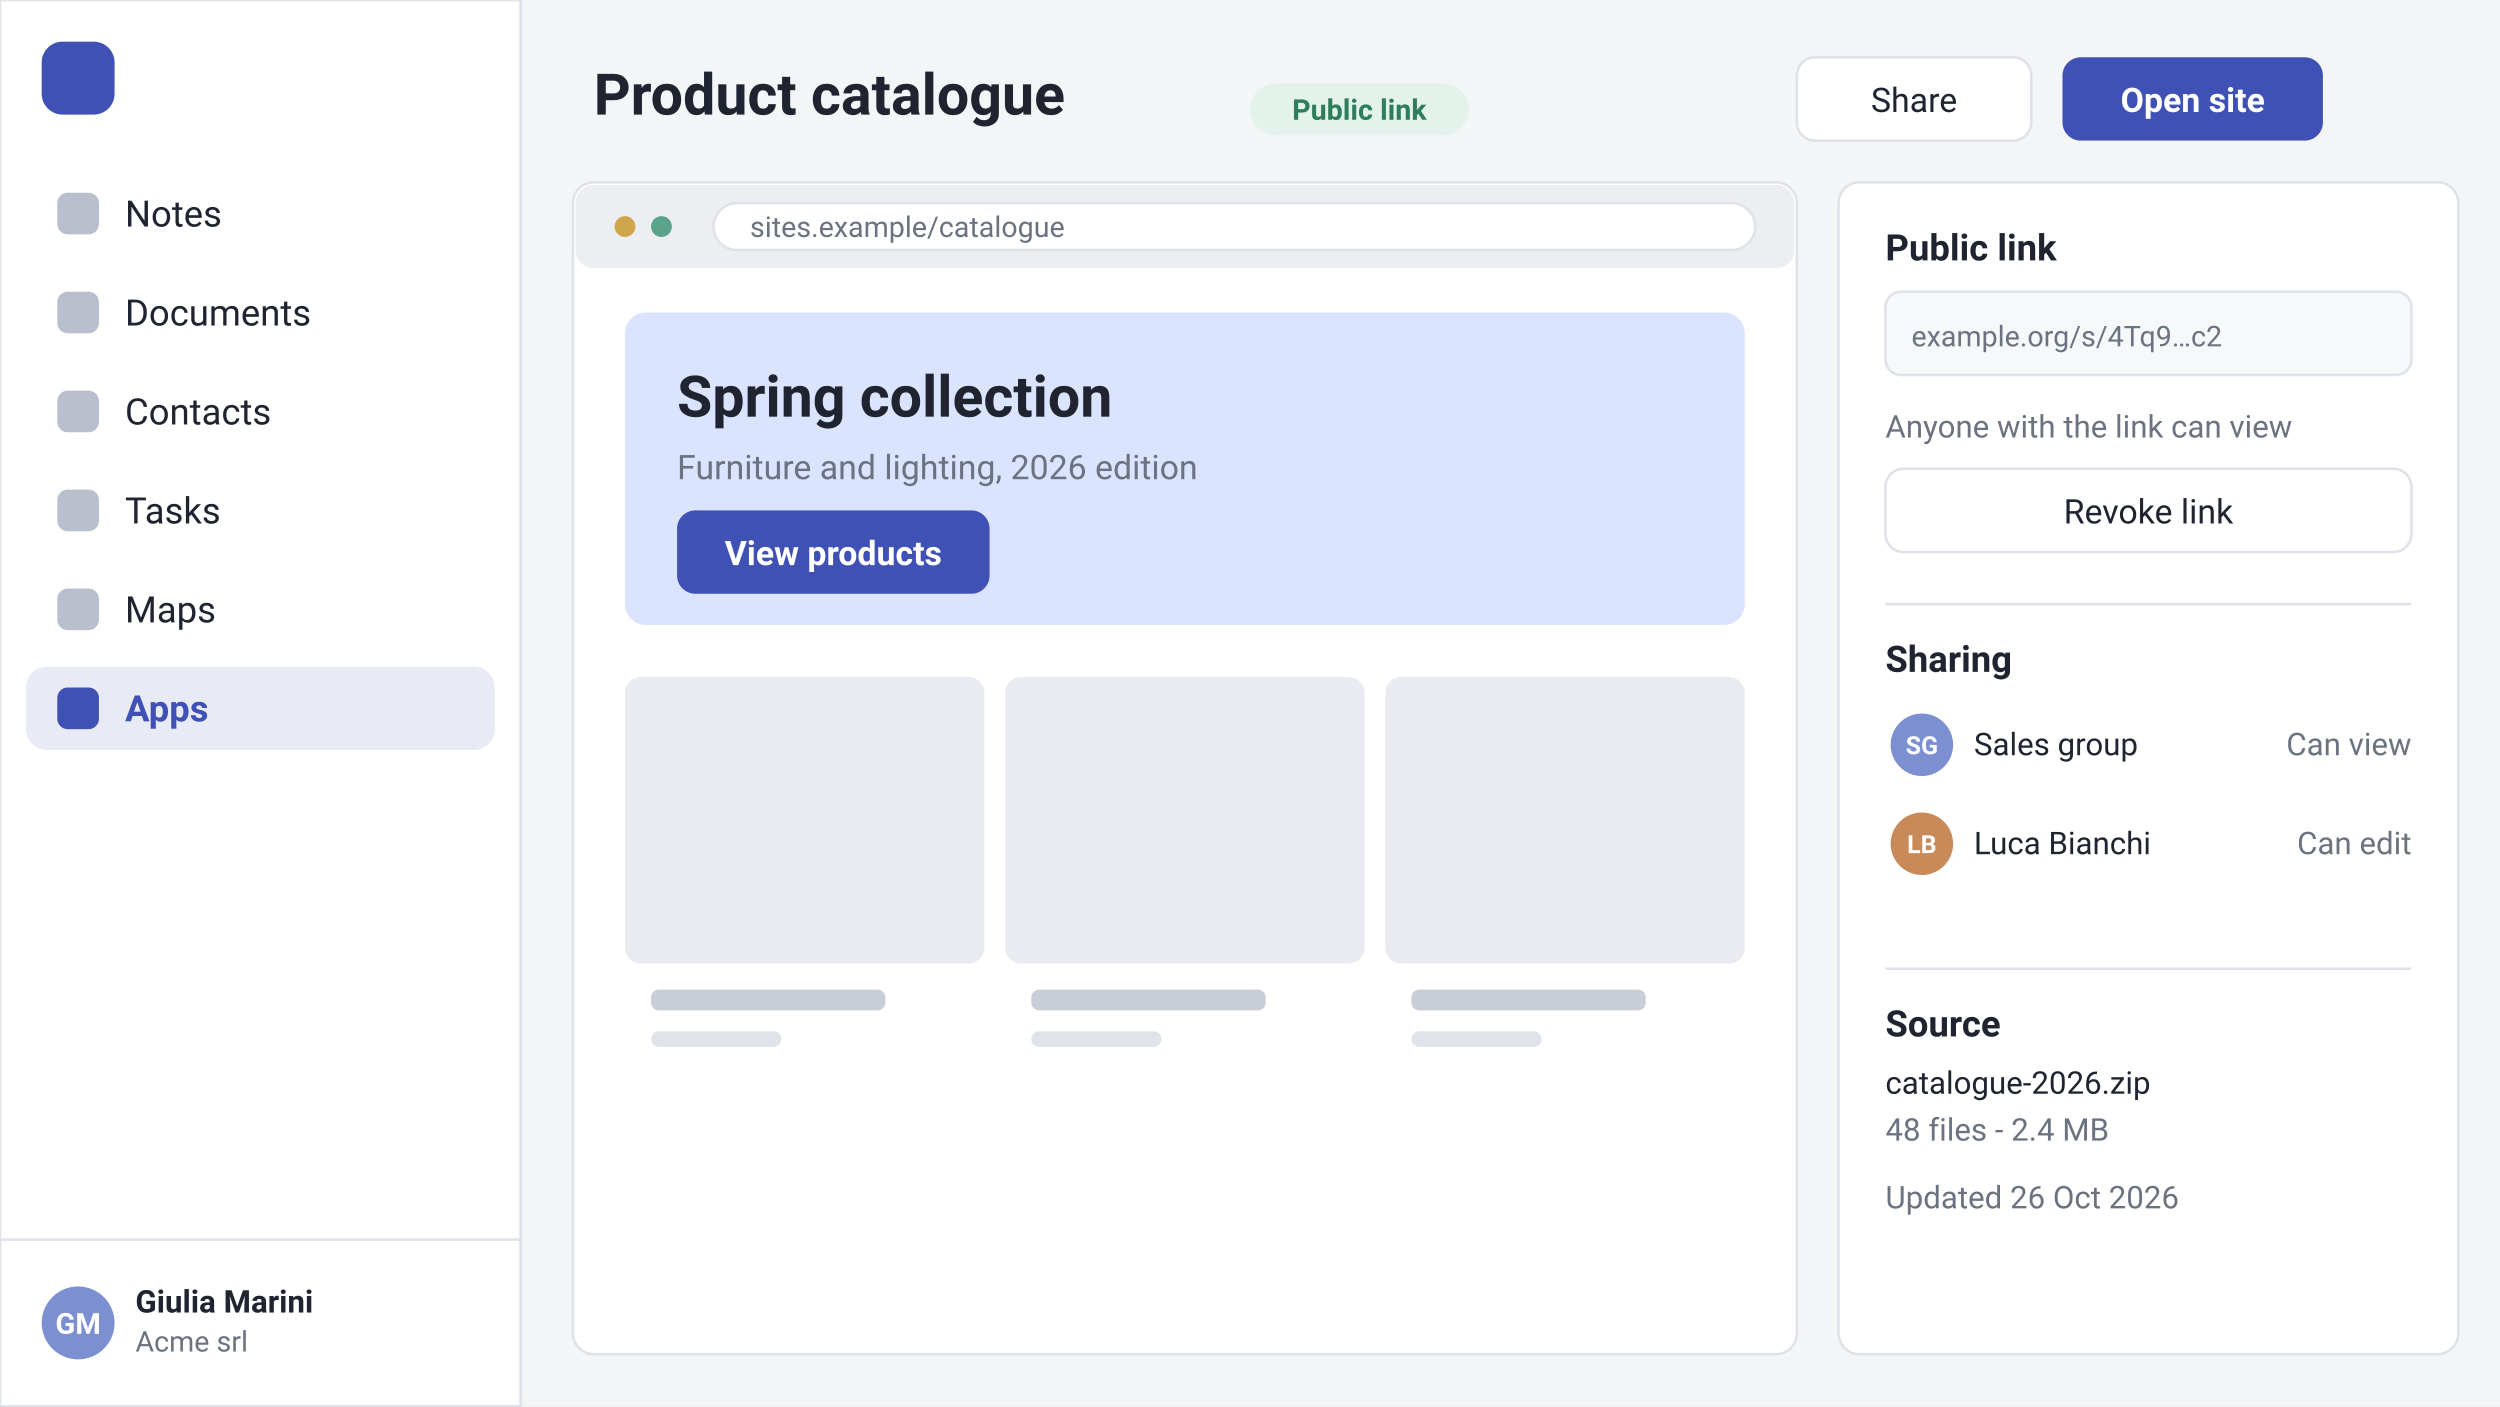
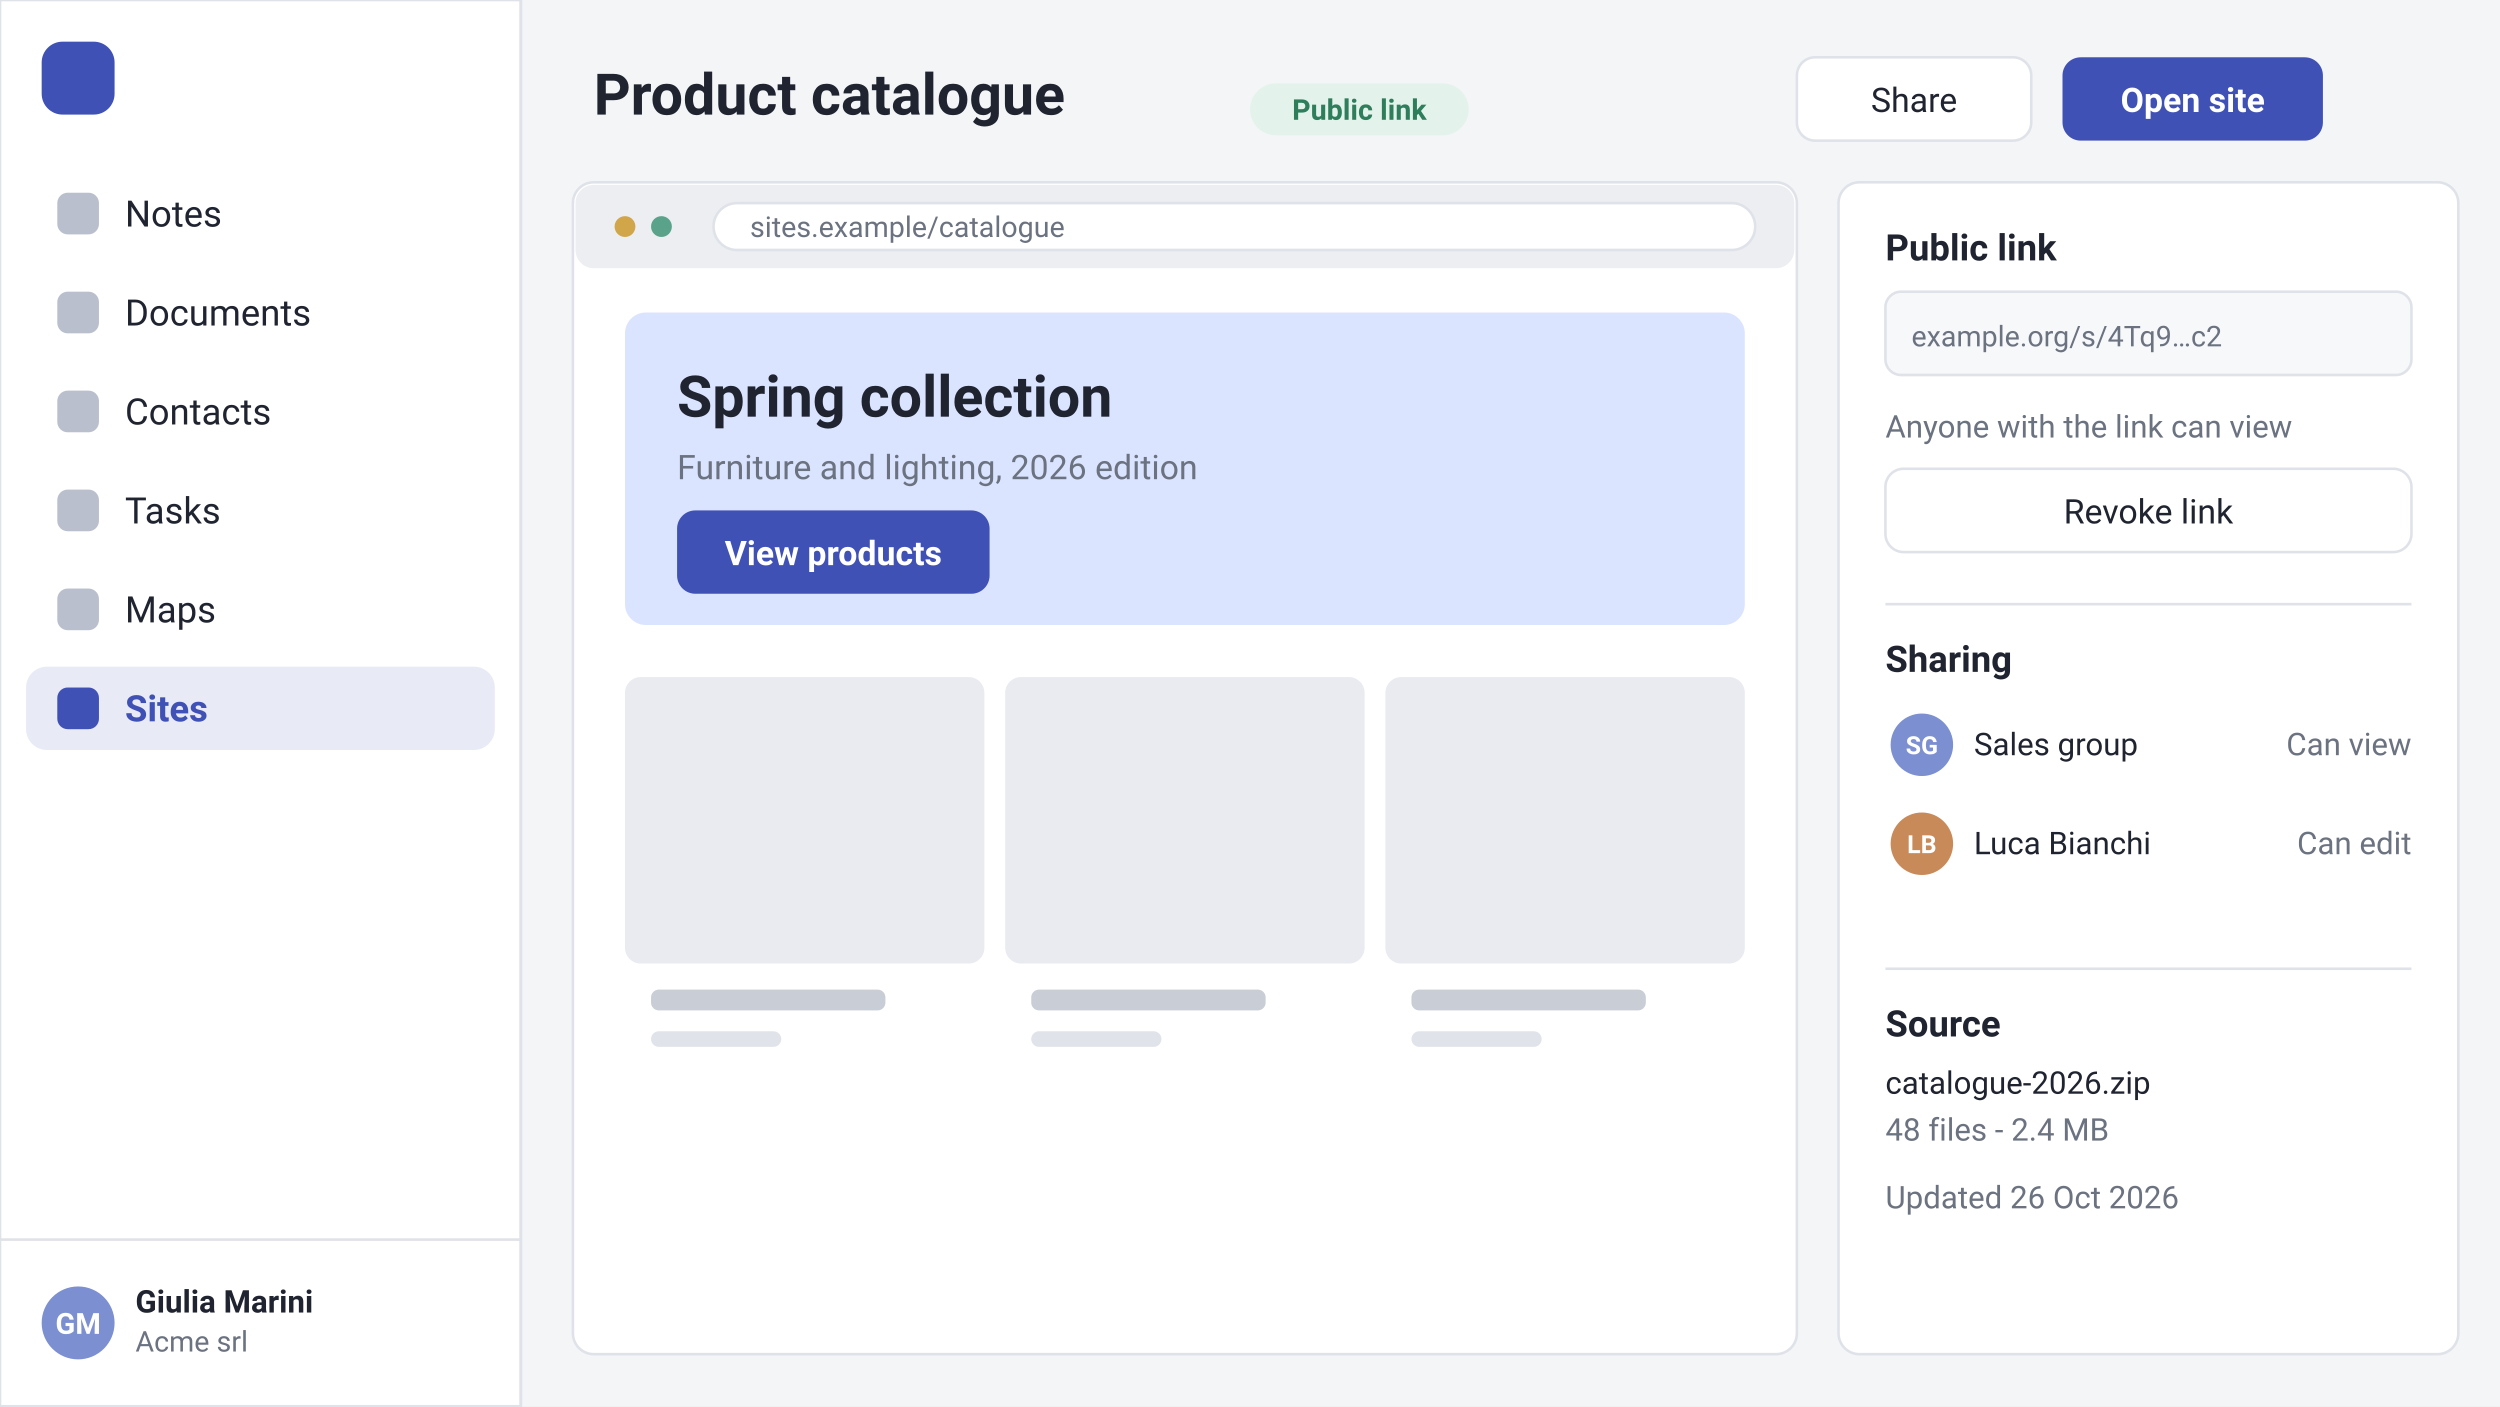
- <svg xmlns="http://www.w3.org/2000/svg" viewBox="0 0 960 540" role="img" aria-label="Apps: a site with its public link" font-family="Segoe UI, Roboto, Helvetica, Arial, sans-serif">
+ <svg xmlns="http://www.w3.org/2000/svg" viewBox="0 0 960 540" role="img" aria-label="Sites: a site with its public link" font-family="Segoe UI, Roboto, Helvetica, Arial, sans-serif">
  <rect width="960" height="540" fill="#f4f5f7" />
  <rect x="0" y="0" width="200" height="540" rx="0" fill="#ffffff" stroke="#dfe2e8" />
  <rect x="16" y="16" width="28" height="28" rx="8" fill="#3f51b5" />
  <rect x="22" y="74" width="16" height="16" rx="4" fill="#b9bfcc" />
  <text x="48" y="87" font-size="14" fill="#1f2430">Notes</text>
  <rect x="22" y="112" width="16" height="16" rx="4" fill="#b9bfcc" />
  <text x="48" y="125" font-size="14" fill="#1f2430">Documents</text>
  <rect x="22" y="150" width="16" height="16" rx="4" fill="#b9bfcc" />
  <text x="48" y="163" font-size="14" fill="#1f2430">Contacts</text>
  <rect x="22" y="188" width="16" height="16" rx="4" fill="#b9bfcc" />
  <text x="48" y="201" font-size="14" fill="#1f2430">Tasks</text>
  <rect x="22" y="226" width="16" height="16" rx="4" fill="#b9bfcc" />
  <text x="48" y="239" font-size="14" fill="#1f2430">Maps</text>
  <rect x="10" y="256" width="180" height="32" rx="8" fill="#e8eaf6" />
  <rect x="22" y="264" width="16" height="16" rx="4" fill="#3f51b5" />
-   <text x="48" y="277" font-size="14" fill="#3f51b5" font-weight="600">Apps</text>
+   <text x="48" y="277" font-size="14" fill="#3f51b5" font-weight="600">Sites</text>
  <line x1="0" y1="476" x2="200" y2="476" stroke="#dfe2e8" stroke-width="1" />
  <circle cx="30" cy="508" r="14" fill="#7b8fd1" />
  <text x="30" y="512.2" font-size="11.2" fill="#fff" font-weight="600" text-anchor="middle">GM</text>
  <text x="52" y="504" font-size="12" fill="#1f2430" font-weight="600">Giulia Marini</text>
  <text x="52" y="519" font-size="11" fill="#6b7280">Acme srl</text>
  <line x1="200" y1="0" x2="200" y2="540" stroke="#dfe2e8" stroke-width="1" />
  <text x="228" y="44" font-size="22" fill="#1f2430" font-weight="600">Product catalogue</text>
  <rect x="480" y="32" width="84" height="20" rx="10" fill="#e3f3ec" />
  <text x="522" y="46" font-size="11" fill="#2e7d5b" font-weight="600" text-anchor="middle">Public link</text>
  <rect x="690" y="22" width="90" height="32" rx="7" fill="#ffffff" stroke="#dfe2e8" />
  <text x="735" y="43" font-size="13" fill="#1f2430" text-anchor="middle">Share</text>
  <rect x="792" y="22" width="100" height="32" rx="7" fill="#3f51b5" />
  <text x="842" y="43" font-size="13" fill="#fff" font-weight="600" text-anchor="middle">Open site</text>
  <rect x="220" y="70" width="470" height="450" rx="8" fill="#fff" stroke="#dfe2e8" />
  <rect x="221" y="71" width="468" height="32" rx="7" fill="#eceef2" />
  <circle cx="240" cy="87" r="4" fill="#d1a64a" />
  <circle cx="254" cy="87" r="4" fill="#5aa38a" />
  <rect x="274" y="78" width="400" height="18" rx="9" fill="#fff" stroke="#dfe2e8" />
  <text x="288" y="91" font-size="11" fill="#6b7280">sites.example/catalogue</text>
  <rect x="240" y="120" width="430" height="120" rx="8" fill="#dbe4ff" />
  <text x="260" y="160" font-size="22" fill="#1f2430" font-weight="600">Spring collection</text>
  <text x="260" y="184" font-size="13" fill="#6b7280">Furniture and lighting, 2026 edition</text>
  <rect x="260" y="196" width="120" height="32" rx="7" fill="#3f51b5" />
  <text x="320" y="217" font-size="13" fill="#fff" font-weight="600" text-anchor="middle">View products</text>
  <rect x="240" y="260" width="138" height="110" rx="6" fill="#e9ebf0" />
  <rect x="250" y="380" width="90" height="8" rx="3" fill="#c9cdd6" />
  <rect x="250" y="396" width="50" height="6" rx="3" fill="#e0e3e9" />
  <rect x="386" y="260" width="138" height="110" rx="6" fill="#e9ebf0" />
  <rect x="396" y="380" width="90" height="8" rx="3" fill="#c9cdd6" />
  <rect x="396" y="396" width="50" height="6" rx="3" fill="#e0e3e9" />
  <rect x="532" y="260" width="138" height="110" rx="6" fill="#e9ebf0" />
  <rect x="542" y="380" width="90" height="8" rx="3" fill="#c9cdd6" />
  <rect x="542" y="396" width="50" height="6" rx="3" fill="#e0e3e9" />
  <rect x="706" y="70" width="238" height="450" rx="8" fill="#ffffff" stroke="#dfe2e8" />
  <text x="724" y="100" font-size="14" fill="#1f2430" font-weight="600">Public link</text>
  <rect x="724" y="112" width="202" height="32" rx="6" fill="#f7f8fa" stroke="#dfe2e8" />
  <text x="734" y="133" font-size="11" fill="#6b7280">example.org/s/4Tq9…c2</text>
  <text x="724" y="168" font-size="12" fill="#6b7280">Anyone with the link can view</text>
  <rect x="724" y="180" width="202" height="32" rx="7" fill="#ffffff" stroke="#dfe2e8" />
  <text x="825" y="201" font-size="13" fill="#1f2430" text-anchor="middle">Revoke link</text>
  <line x1="724" y1="232" x2="926" y2="232" stroke="#dfe2e8" stroke-width="1" />
  <text x="724" y="258" font-size="14" fill="#1f2430" font-weight="600">Sharing</text>
  <circle cx="738" cy="286" r="12" fill="#7b8fd1" />
  <text x="738" y="289.6" font-size="9.6" fill="#fff" font-weight="600" text-anchor="middle">SG</text>
  <text x="758" y="290" font-size="12" fill="#1f2430">Sales group</text>
  <text x="926" y="290" font-size="12" fill="#6b7280" text-anchor="end">Can view</text>
  <circle cx="738" cy="324" r="12" fill="#c98a5a" />
  <text x="738" y="327.6" font-size="9.6" fill="#fff" font-weight="600" text-anchor="middle">LB</text>
  <text x="758" y="328" font-size="12" fill="#1f2430">Luca Bianchi</text>
  <text x="926" y="328" font-size="12" fill="#6b7280" text-anchor="end">Can edit</text>
  <line x1="724" y1="372" x2="926" y2="372" stroke="#dfe2e8" stroke-width="1" />
  <text x="724" y="398" font-size="14" fill="#1f2430" font-weight="600">Source</text>
  <text x="724" y="420" font-size="12" fill="#1f2430">catalogue-2026.zip</text>
  <text x="724" y="438" font-size="12" fill="#6b7280">48 files - 2.4 MB</text>
  <text x="724" y="464" font-size="12" fill="#6b7280">Updated 26 Oct 2026</text>
</svg>
